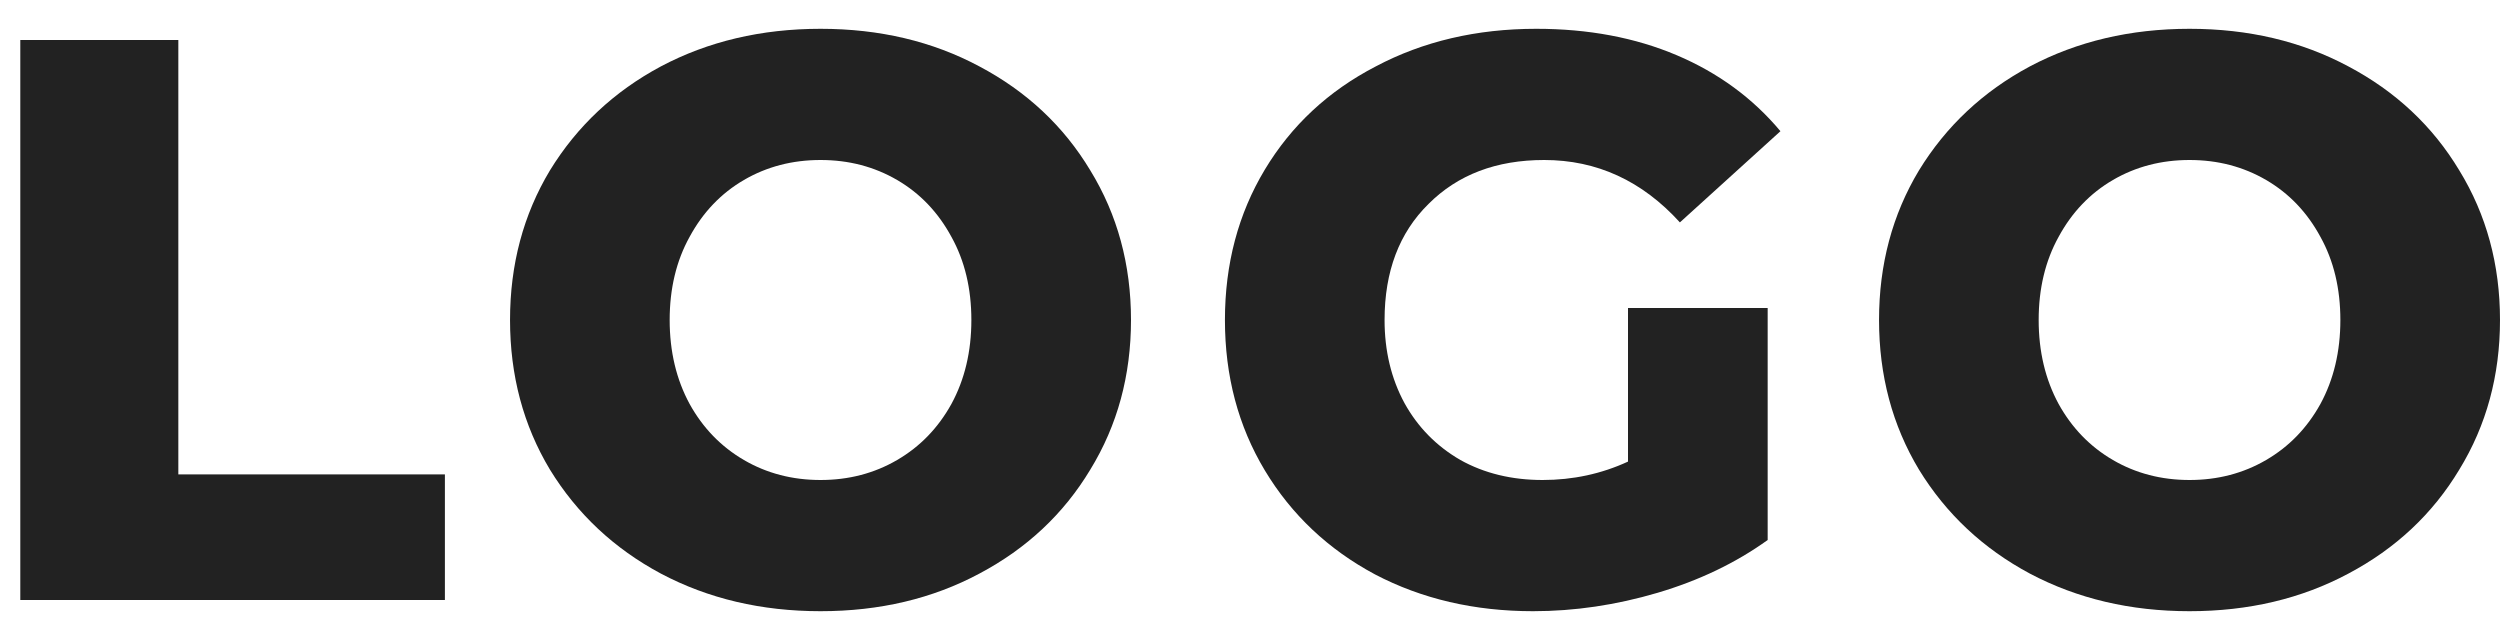
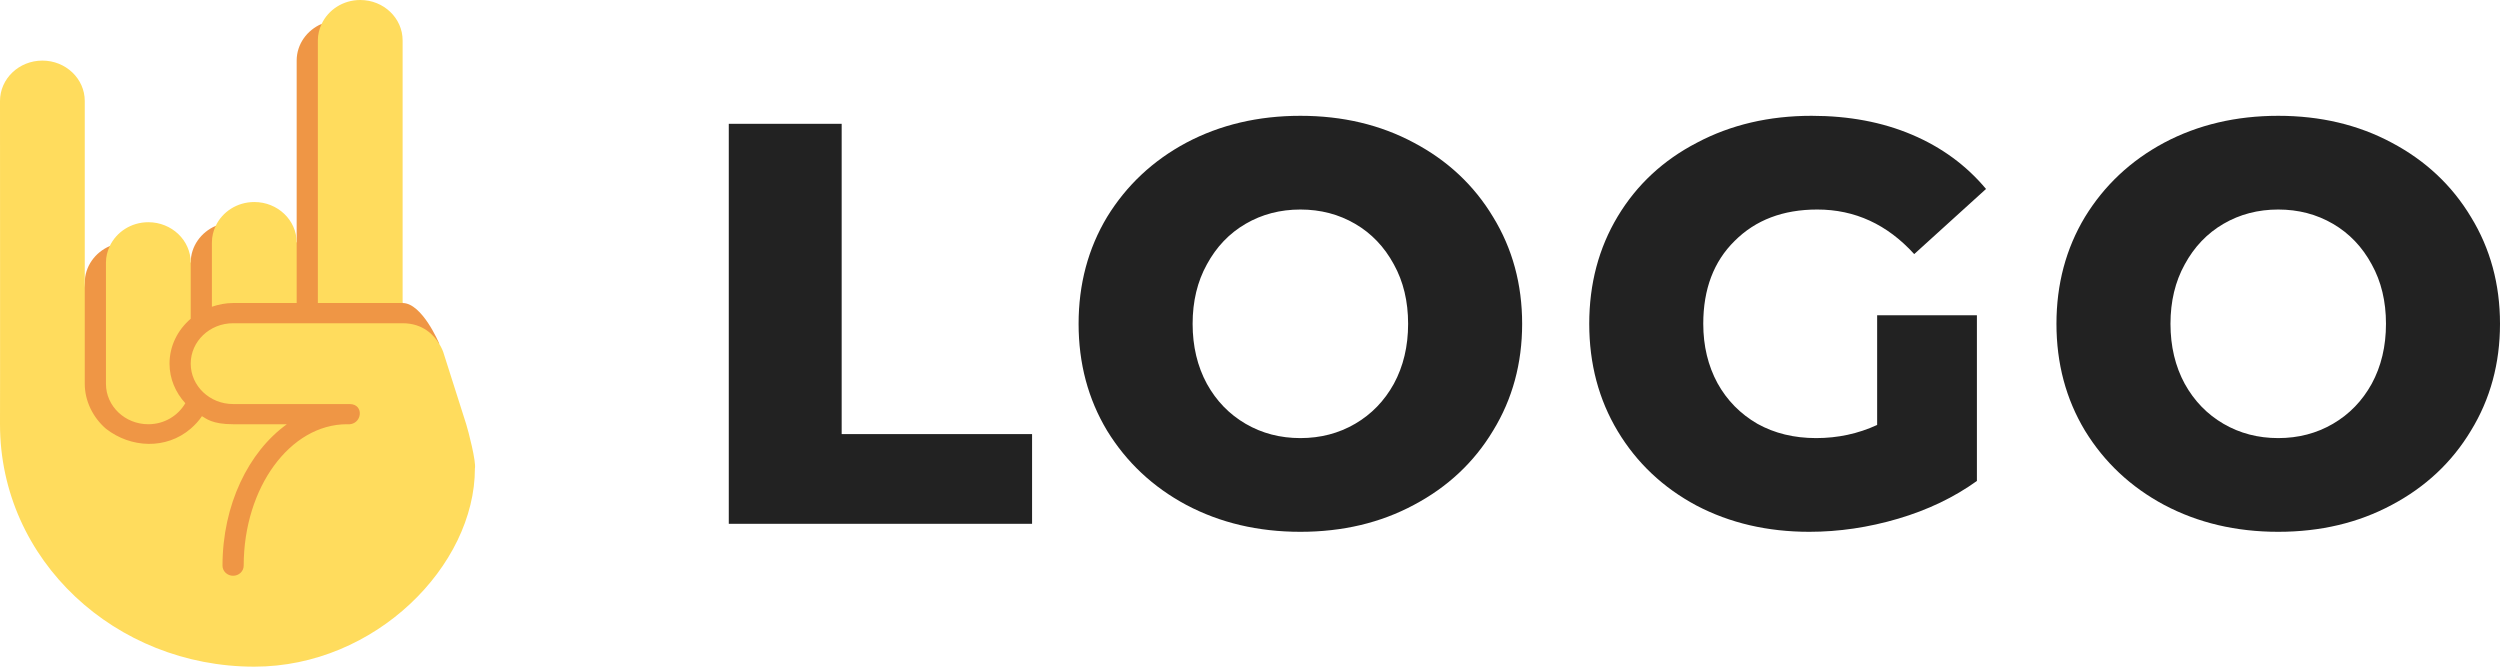
- <svg xmlns="http://www.w3.org/2000/svg" width="75" height="19" viewBox="0 0 75 19" fill="none">
-   <path d="M0.609 1.2H5.35V14.232H13.347V18H0.609V1.2Z" fill="#222222" />
-   <path d="M24.616 18.336C22.844 18.336 21.247 17.96 19.827 17.208C18.422 16.456 17.313 15.416 16.498 14.088C15.7 12.76 15.301 11.264 15.301 9.6C15.301 7.936 15.7 6.44 16.498 5.112C17.313 3.784 18.422 2.744 19.827 1.992C21.247 1.24 22.844 0.864 24.616 0.864C26.387 0.864 27.976 1.24 29.381 1.992C30.801 2.744 31.911 3.784 32.709 5.112C33.523 6.44 33.93 7.936 33.93 9.6C33.93 11.264 33.523 12.76 32.709 14.088C31.911 15.416 30.801 16.456 29.381 17.208C27.976 17.96 26.387 18.336 24.616 18.336ZM24.616 14.4C25.462 14.4 26.228 14.2 26.914 13.8C27.601 13.4 28.143 12.84 28.542 12.12C28.942 11.384 29.141 10.544 29.141 9.6C29.141 8.656 28.942 7.824 28.542 7.104C28.143 6.368 27.601 5.8 26.914 5.4C26.228 5 25.462 4.8 24.616 4.8C23.77 4.8 23.003 5 22.317 5.4C21.631 5.8 21.088 6.368 20.689 7.104C20.29 7.824 20.09 8.656 20.09 9.6C20.09 10.544 20.29 11.384 20.689 12.12C21.088 12.84 21.631 13.4 22.317 13.8C23.003 14.2 23.77 14.4 24.616 14.4Z" fill="#222222" />
-   <path d="M48.84 9.24H53.03V16.2C52.073 16.888 50.971 17.416 49.726 17.784C48.481 18.152 47.236 18.336 45.991 18.336C44.235 18.336 42.654 17.968 41.25 17.232C39.845 16.48 38.744 15.44 37.945 14.112C37.147 12.784 36.748 11.28 36.748 9.6C36.748 7.92 37.147 6.416 37.945 5.088C38.744 3.76 39.853 2.728 41.274 1.992C42.694 1.24 44.299 0.864 46.087 0.864C47.651 0.864 49.056 1.128 50.301 1.656C51.546 2.184 52.583 2.944 53.413 3.936L50.397 6.672C49.263 5.424 47.906 4.8 46.326 4.8C44.889 4.8 43.732 5.24 42.854 6.12C41.976 6.984 41.537 8.144 41.537 9.6C41.537 10.528 41.737 11.36 42.136 12.096C42.535 12.816 43.093 13.384 43.812 13.8C44.53 14.2 45.352 14.4 46.278 14.4C47.188 14.4 48.042 14.216 48.84 13.848V9.24Z" fill="#222222" />
-   <path d="M65.686 18.336C63.914 18.336 62.318 17.96 60.897 17.208C59.492 16.456 58.383 15.416 57.569 14.088C56.77 12.76 56.371 11.264 56.371 9.6C56.371 7.936 56.77 6.44 57.569 5.112C58.383 3.784 59.492 2.744 60.897 1.992C62.318 1.24 63.914 0.864 65.686 0.864C67.457 0.864 69.046 1.24 70.451 1.992C71.871 2.744 72.981 3.784 73.779 5.112C74.593 6.44 75 7.936 75 9.6C75 11.264 74.593 12.76 73.779 14.088C72.981 15.416 71.871 16.456 70.451 17.208C69.046 17.96 67.457 18.336 65.686 18.336ZM65.686 14.4C66.532 14.4 67.298 14.2 67.984 13.8C68.671 13.4 69.213 12.84 69.612 12.12C70.012 11.384 70.211 10.544 70.211 9.6C70.211 8.656 70.012 7.824 69.612 7.104C69.213 6.368 68.671 5.8 67.984 5.4C67.298 5 66.532 4.8 65.686 4.8C64.84 4.8 64.073 5 63.387 5.4C62.701 5.8 62.158 6.368 61.759 7.104C61.36 7.824 61.16 8.656 61.16 9.6C61.16 10.544 61.36 11.384 61.759 12.12C62.158 12.84 62.701 13.4 63.387 13.8C64.073 14.2 64.84 14.4 65.686 14.4Z" fill="#222222" />
+ <svg xmlns="http://www.w3.org/2000/svg" width="105" height="28" viewBox="0 0 105 28" fill="none">
+   <path d="M30.609 5.2H35.35V18.232H43.347V22H30.609V5.2Z" fill="#222222" />
+   <path d="M54.616 22.336C52.844 22.336 51.247 21.96 49.827 21.208C48.422 20.456 47.313 19.416 46.498 18.088C45.7 16.76 45.301 15.264 45.301 13.6C45.301 11.936 45.7 10.44 46.498 9.112C47.313 7.784 48.422 6.744 49.827 5.992C51.247 5.24 52.844 4.864 54.616 4.864C56.388 4.864 57.976 5.24 59.38 5.992C60.801 6.744 61.911 7.784 62.709 9.112C63.523 10.44 63.93 11.936 63.93 13.6C63.93 15.264 63.523 16.76 62.709 18.088C61.911 19.416 60.801 20.456 59.38 21.208C57.976 21.96 56.388 22.336 54.616 22.336ZM54.616 18.4C55.462 18.4 56.228 18.2 56.914 17.8C57.601 17.4 58.143 16.84 58.542 16.12C58.941 15.384 59.141 14.544 59.141 13.6C59.141 12.656 58.941 11.824 58.542 11.104C58.143 10.368 57.601 9.8 56.914 9.4C56.228 9 55.462 8.8 54.616 8.8C53.77 8.8 53.003 9 52.317 9.4C51.63 9.8 51.088 10.368 50.689 11.104C50.29 11.824 50.09 12.656 50.09 13.6C50.09 14.544 50.29 15.384 50.689 16.12C51.088 16.84 51.63 17.4 52.317 17.8C53.003 18.2 53.77 18.4 54.616 18.4Z" fill="#222222" />
+   <path d="M78.84 13.24H83.03V20.2C82.073 20.888 80.971 21.416 79.726 21.784C78.481 22.152 77.236 22.336 75.991 22.336C74.235 22.336 72.654 21.968 71.25 21.232C69.845 20.48 68.744 19.44 67.945 18.112C67.147 16.784 66.748 15.28 66.748 13.6C66.748 11.92 67.147 10.416 67.945 9.088C68.744 7.76 69.853 6.728 71.274 5.992C72.694 5.24 74.299 4.864 76.087 4.864C77.651 4.864 79.056 5.128 80.301 5.656C81.546 6.184 82.583 6.944 83.413 7.936L80.397 10.672C79.263 9.424 77.906 8.8 76.326 8.8C74.889 8.8 73.732 9.24 72.854 10.12C71.976 10.984 71.537 12.144 71.537 13.6C71.537 14.528 71.737 15.36 72.136 16.096C72.535 16.816 73.094 17.384 73.812 17.8C74.53 18.2 75.352 18.4 76.278 18.4C77.188 18.4 78.042 18.216 78.84 17.848V13.24Z" fill="#222222" />
+   <path d="M95.686 22.336C93.914 22.336 92.317 21.96 90.897 21.208C89.492 20.456 88.383 19.416 87.569 18.088C86.77 16.76 86.371 15.264 86.371 13.6C86.371 11.936 86.77 10.44 87.569 9.112C88.383 7.784 89.492 6.744 90.897 5.992C92.317 5.24 93.914 4.864 95.686 4.864C97.457 4.864 99.046 5.24 100.451 5.992C101.871 6.744 102.981 7.784 103.779 9.112C104.593 10.44 105 11.936 105 13.6C105 15.264 104.593 16.76 103.779 18.088C102.981 19.416 101.871 20.456 100.451 21.208C99.046 21.96 97.457 22.336 95.686 22.336ZM95.686 18.4C96.532 18.4 97.298 18.2 97.984 17.8C98.671 17.4 99.213 16.84 99.612 16.12C100.012 15.384 100.211 14.544 100.211 13.6C100.211 12.656 100.012 11.824 99.612 11.104C99.213 10.368 98.671 9.8 97.984 9.4C97.298 9 96.532 8.8 95.686 8.8C94.84 8.8 94.073 9 93.387 9.4C92.701 9.8 92.158 10.368 91.759 11.104C91.36 11.824 91.16 12.656 91.16 13.6C91.16 14.544 91.36 15.384 91.759 16.12C92.158 16.84 92.701 17.4 93.387 17.8C94.073 18.2 94.84 18.4 95.686 18.4Z" fill="#222222" />
+   <path d="M9.79 25.136L2.54 18.702L3.56 11.879C3.56 11.191 3.992 10.6 4.61 10.335L8.01 11.03C8.01 10.342 8.442 9.752 9.06 9.486L12.368 10.164L12.46 10.182V2.545C12.46 1.857 12.892 1.267 13.511 1.001L16.725 12.591L16.91 12.727C17.731 12.727 18.444 14.424 18.444 14.424L18.446 14.437L9.79 25.136Z" fill="#EF9645" />
+   <path d="M8.01 13.387C7.468 13.853 7.12 14.521 7.12 15.273C7.12 15.912 7.376 16.489 7.783 16.935C7.48 17.458 6.902 17.818 6.23 17.818C5.248 17.818 4.45 17.058 4.45 16.121V11.03C4.45 10.782 4.51 10.547 4.61 10.335C4.889 9.745 5.508 9.333 6.23 9.333C7.213 9.333 8.01 10.094 8.01 11.03V13.387Z" fill="#FFDC5D" />
+   <path d="M0 4.242C0 3.306 0.797 2.545 1.78 2.545C2.763 2.545 3.56 3.306 3.56 4.242V16.121C3.56 16.833 3.897 17.529 4.449 18.006C5.489 18.82 6.98 18.891 8.009 18.004C8.189 17.848 8.351 17.676 8.481 17.48L8.478 17.477C8.657 17.575 8.9 17.818 9.79 17.818H12.048C10.438 18.976 9.345 21.204 9.345 23.758C9.345 23.992 9.545 24.182 9.79 24.182C10.036 24.182 10.235 23.992 10.235 23.758C10.235 20.483 12.182 17.818 14.574 17.818C15.209 17.885 15.328 16.97 14.685 16.97H9.79C8.808 16.97 8.01 16.209 8.01 15.273C8.01 14.336 8.808 13.576 9.79 13.576H16.91C17.772 13.576 18.229 14.082 18.446 14.437C18.558 14.621 18.61 14.767 18.613 14.776L19.581 17.818C19.672 18.102 20.007 19.406 19.946 19.677C19.946 23.758 15.767 28 10.68 28C4.862 28 0 23.546 0 17.818C0.007 17.824 0 4.242 0 4.242Z" fill="#FFDC5D" />
+   <path d="M12.46 12.727H9.79C9.477 12.727 9.181 12.788 8.9 12.883V10.182C8.9 9.933 8.96 9.699 9.06 9.486C9.339 8.896 9.958 8.485 10.68 8.485C11.663 8.485 12.46 9.245 12.46 10.182V12.727ZM13.35 12.727V1.697C13.35 1.448 13.41 1.214 13.511 1.001C13.789 0.412 14.409 0 15.13 0C16.113 0 16.91 0.76 16.91 1.697V12.727H13.35Z" fill="#FFDC5D" />
</svg>
